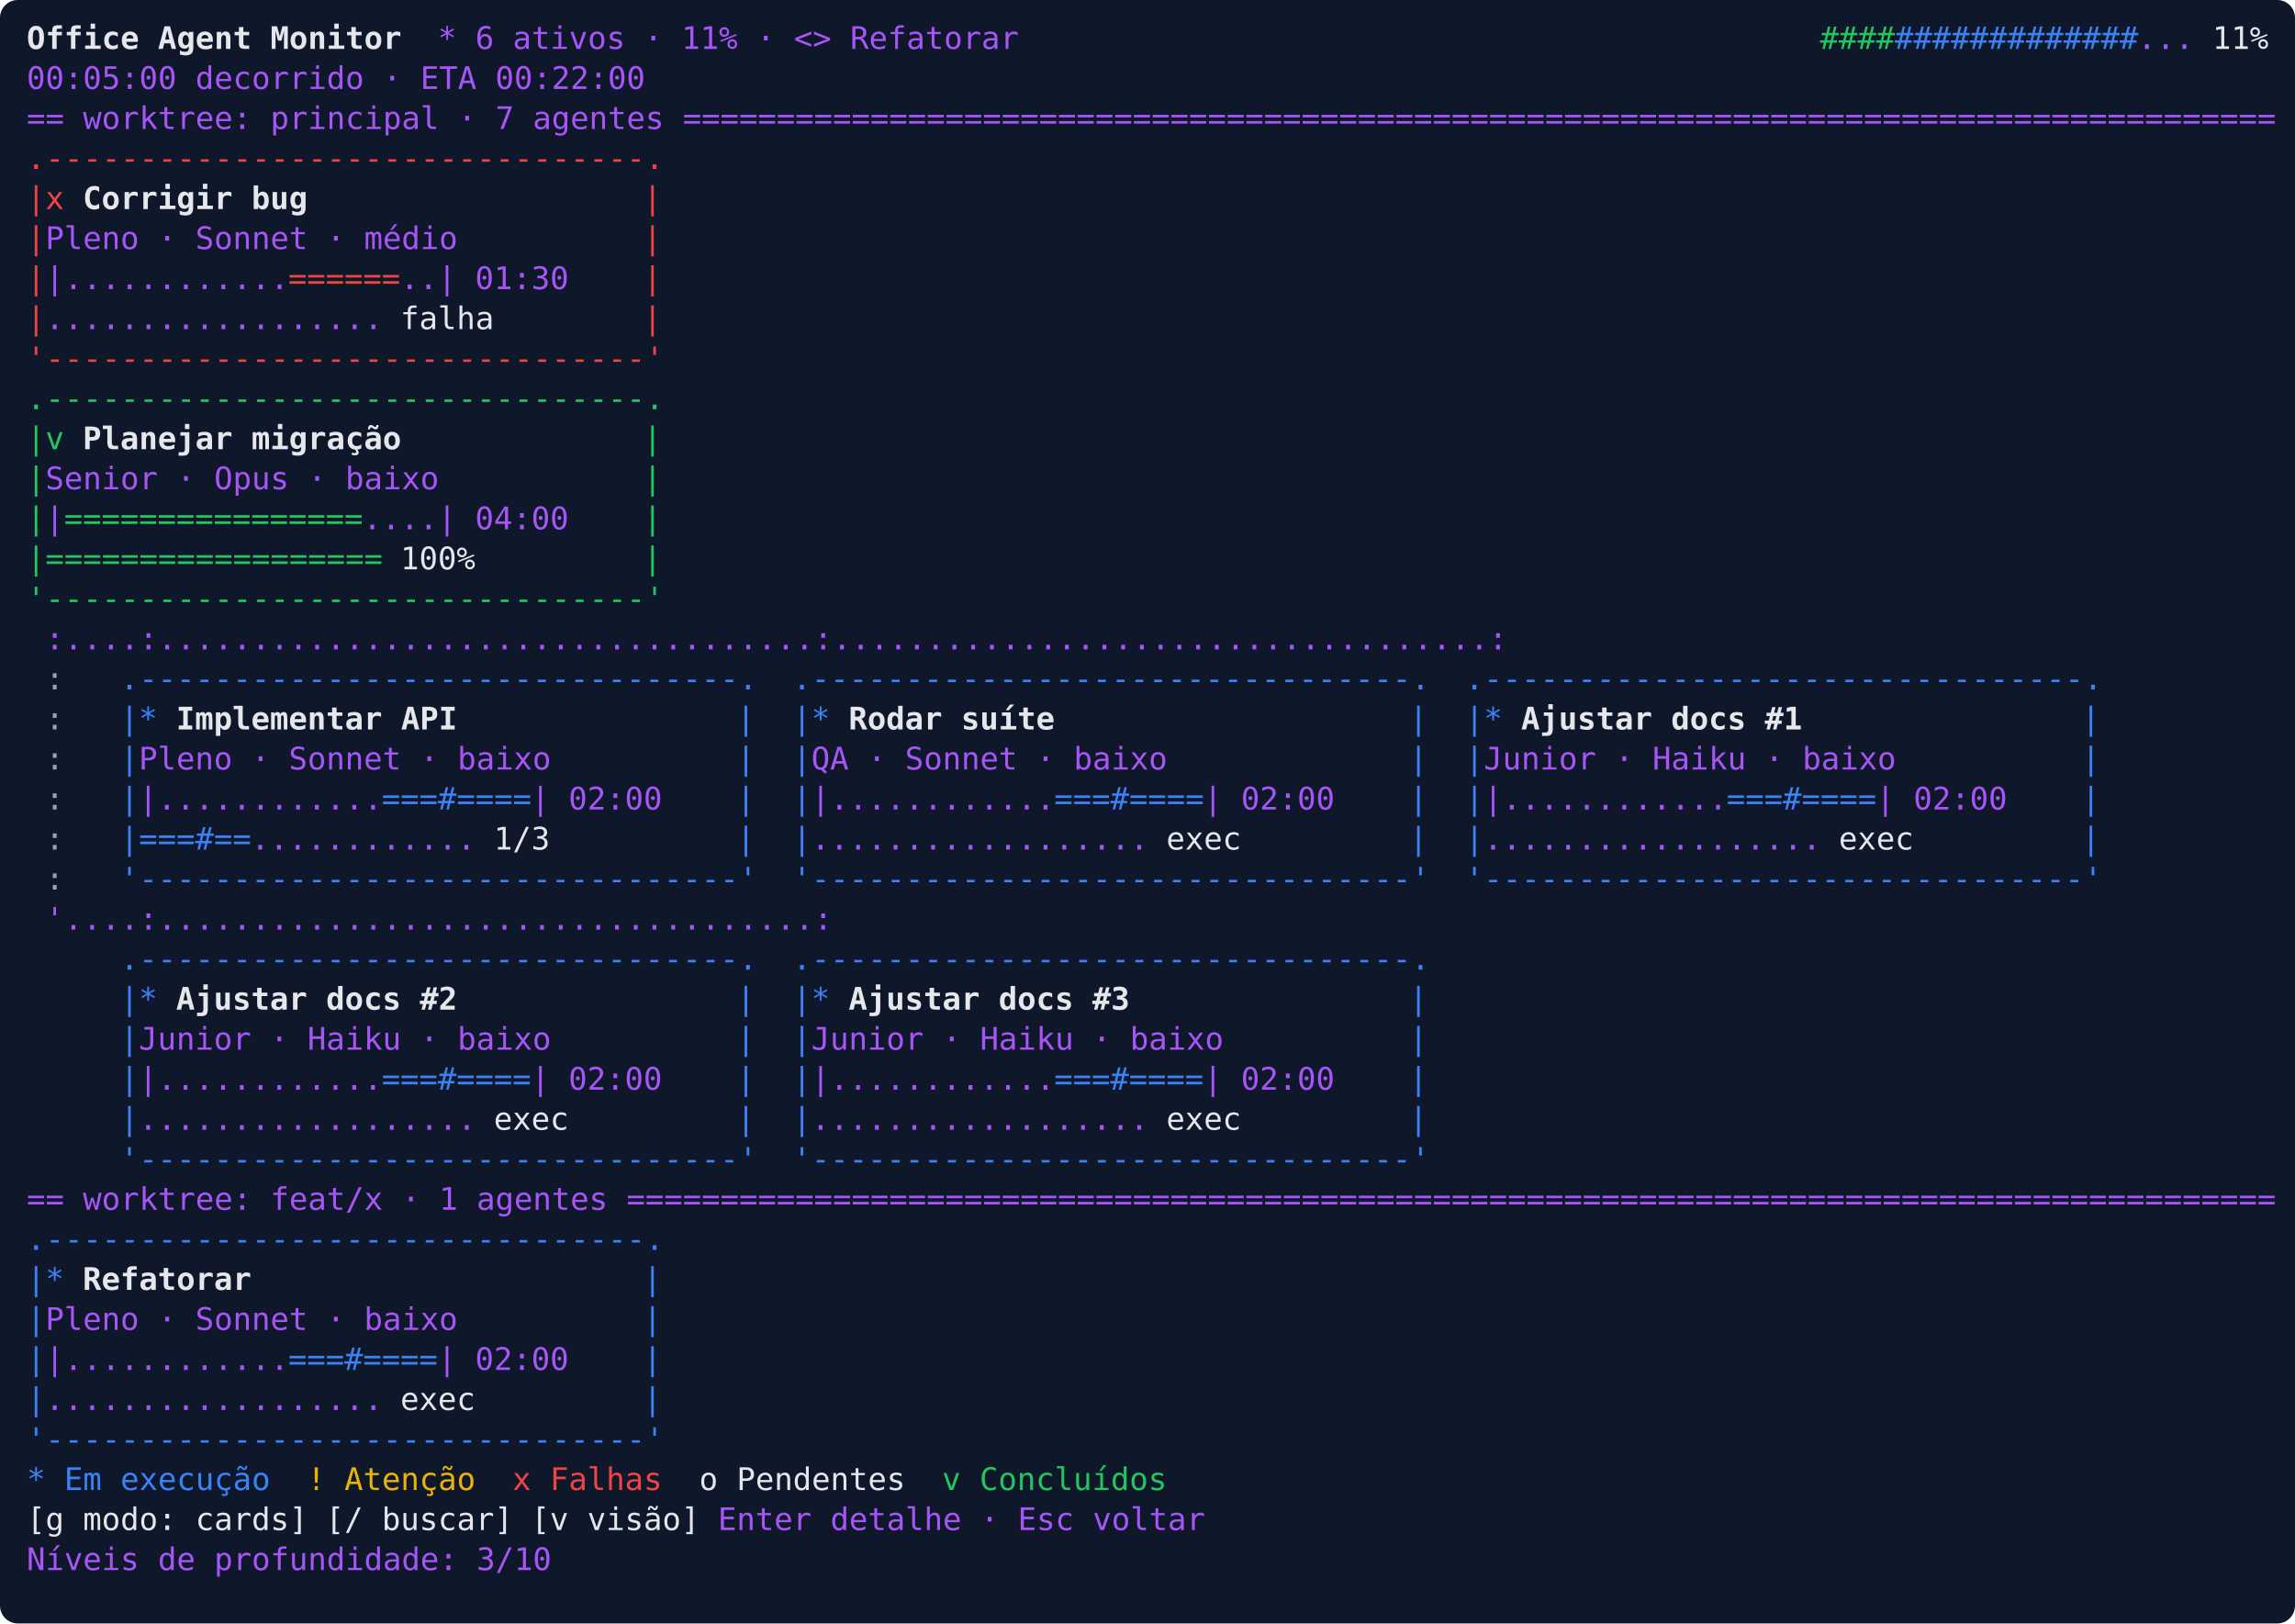
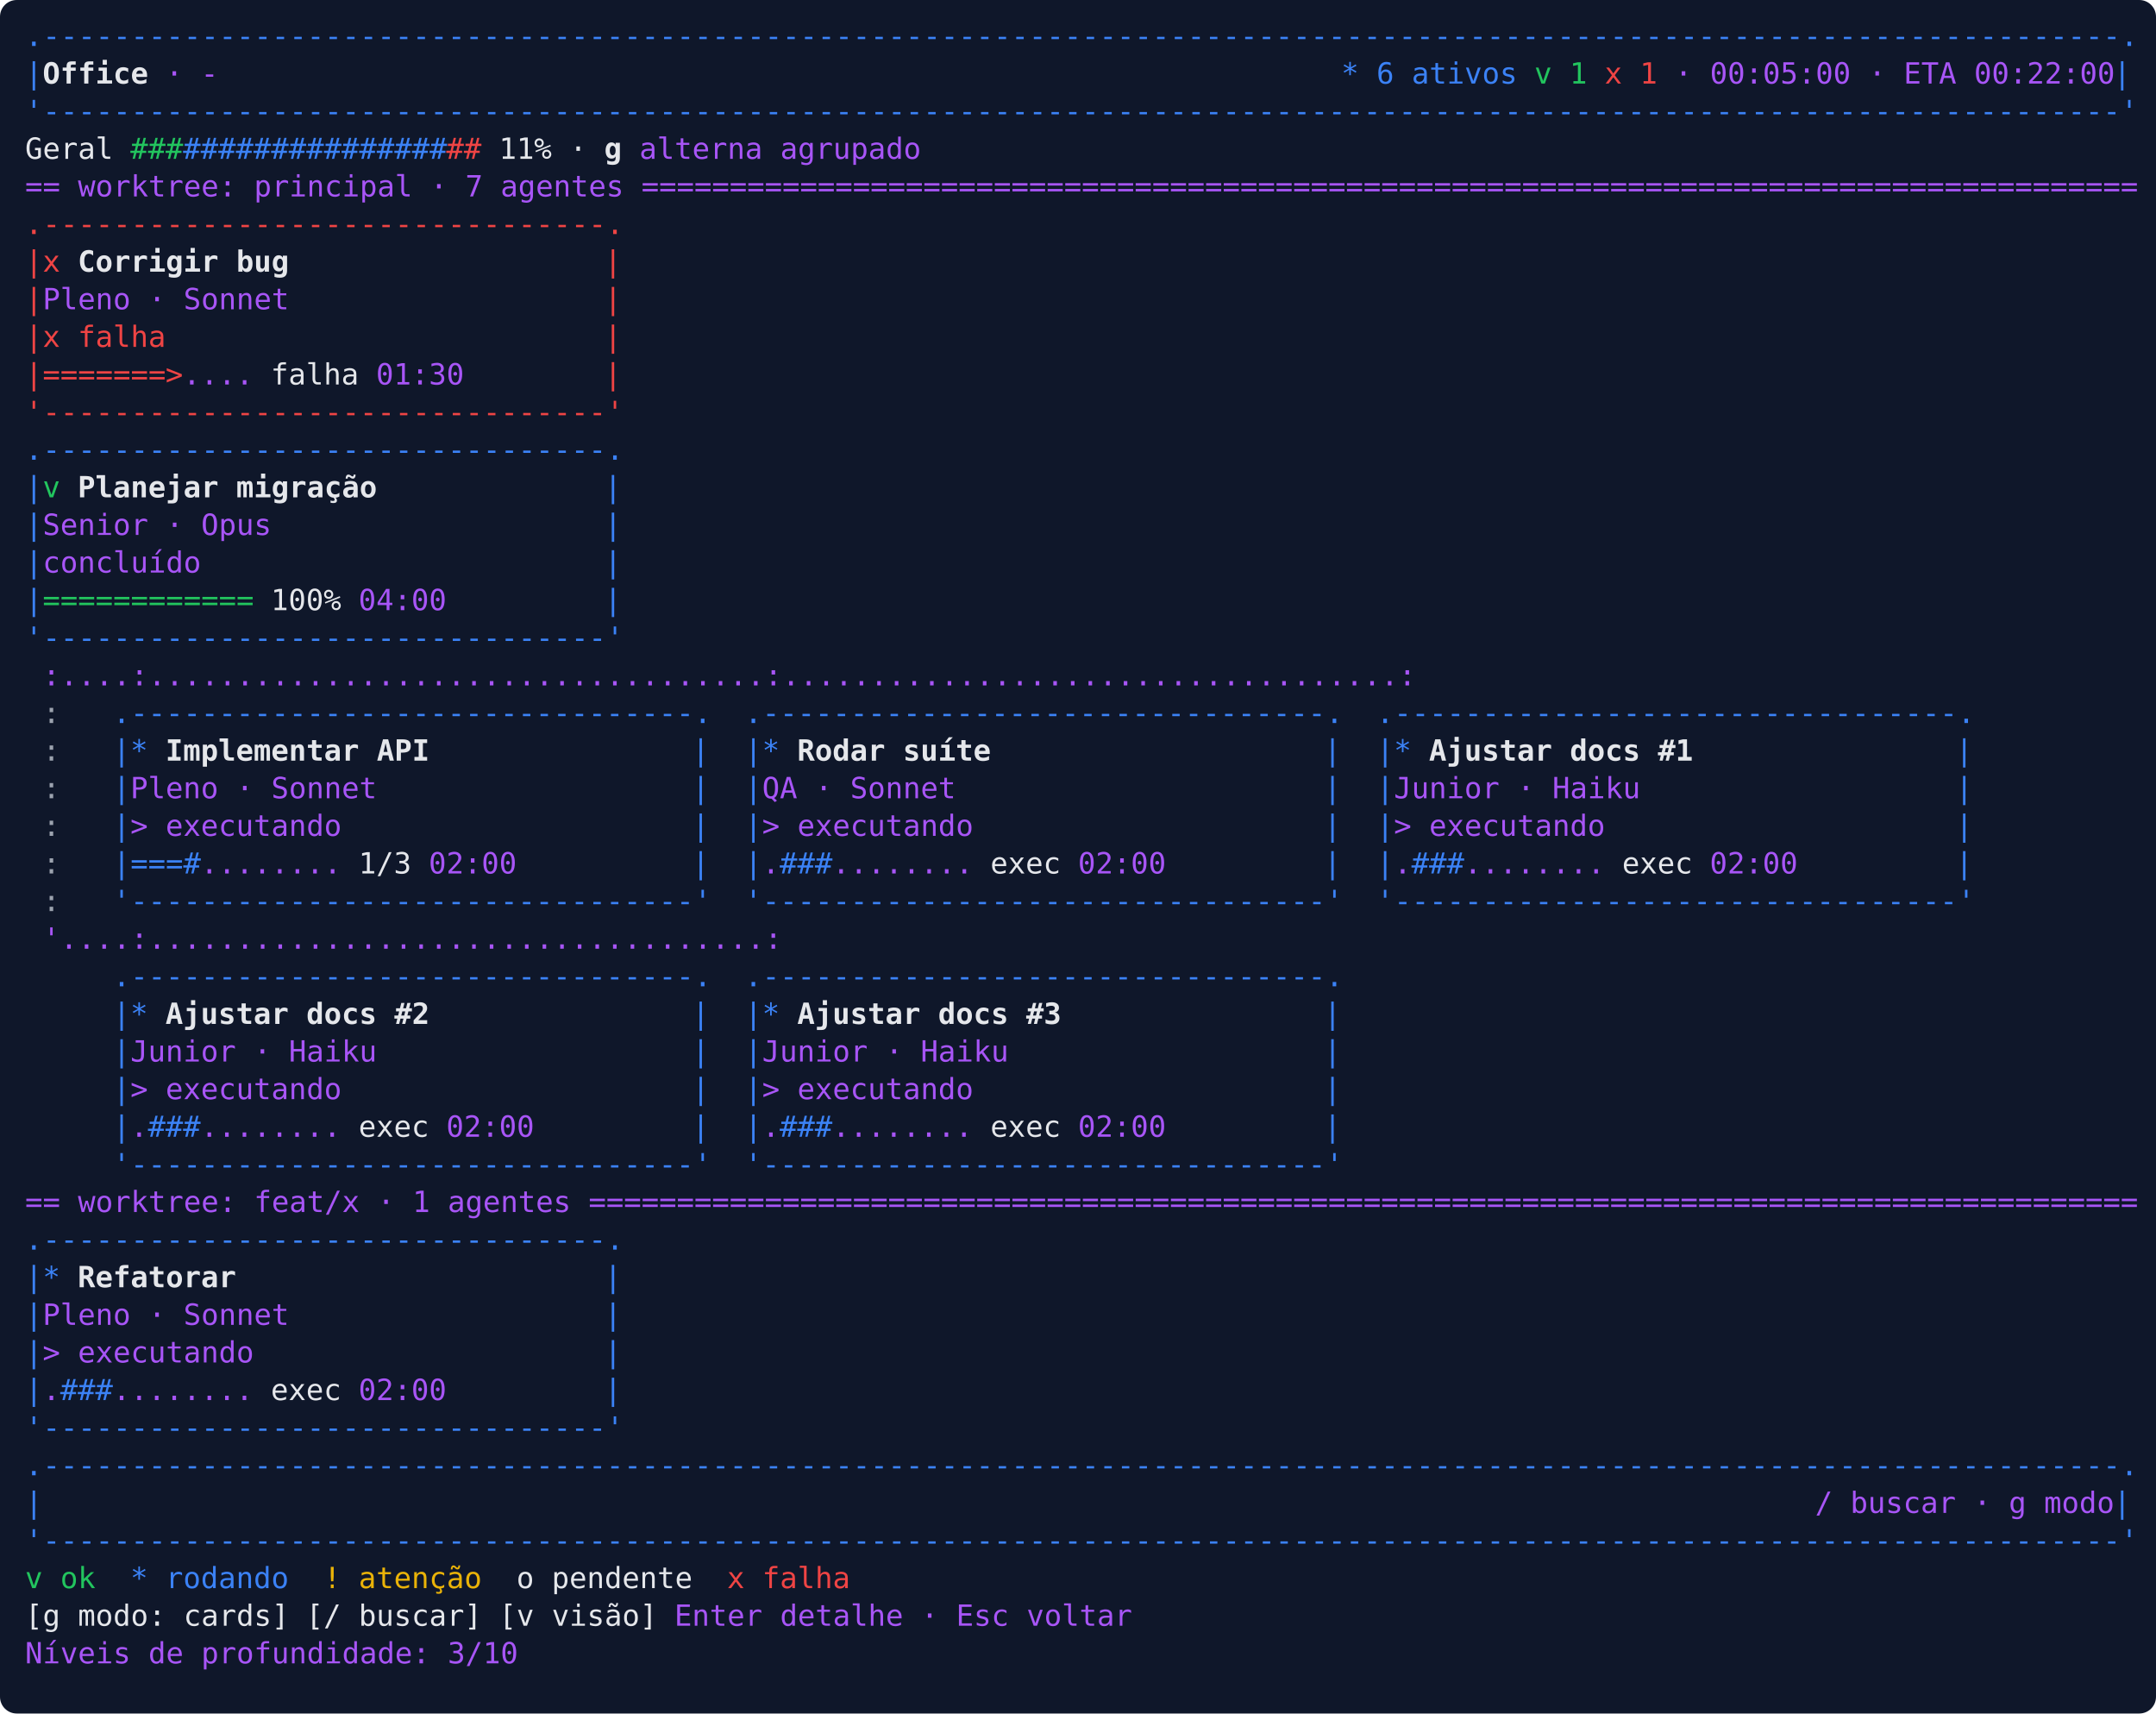
- <svg xmlns="http://www.w3.org/2000/svg" width="1032" height="730" font-family="Menlo,Consolas,monospace" font-size="14">
+ <svg xmlns="http://www.w3.org/2000/svg" width="1032" height="820" font-family="Menlo,Consolas,monospace" font-size="14">
  <rect width="100%" height="100%" rx="8" fill="#0f172a" />
  <text y="22">
-     <tspan x="12.0" fill="#e5e7eb" font-weight="bold" xml:space="preserve">Office Agent Monitor</tspan>
-     <tspan x="180.0" fill="#a855f7" xml:space="preserve">  * 6 ativos · 11% · &lt;&gt; Refatorar</tspan>
-     <tspan x="457.2" fill="#e5e7eb" xml:space="preserve">                                           </tspan>
-     <tspan x="818.4" fill="#22c55e" xml:space="preserve">####</tspan>
-     <tspan x="852.0" fill="#3b82f6" xml:space="preserve">#############</tspan>
-     <tspan x="961.2" fill="#a855f7" xml:space="preserve">...</tspan>
-     <tspan x="986.4" fill="#e5e7eb" xml:space="preserve"> 11%</tspan>
+     <tspan x="12.0" fill="#3b82f6" xml:space="preserve">.----------------------------------------------------------------------------------------------------------------------.</tspan>
  </text>
  <text y="40">
-     <tspan x="12.0" fill="#a855f7" xml:space="preserve">00:05:00 decorrido · ETA 00:22:00</tspan>
+     <tspan x="12.0" fill="#3b82f6" xml:space="preserve">|</tspan>
+     <tspan x="20.4" fill="#e5e7eb" font-weight="bold" xml:space="preserve">Office</tspan>
+     <tspan x="70.8" fill="#a855f7" xml:space="preserve"> · -</tspan>
+     <tspan x="104.4" fill="#e5e7eb" xml:space="preserve">                                                                </tspan>
+     <tspan x="642.0" fill="#3b82f6" xml:space="preserve">* 6 ativos</tspan>
+     <tspan x="726.0" fill="#22c55e" xml:space="preserve"> v 1</tspan>
+     <tspan x="759.6" fill="#ef4444" xml:space="preserve"> x 1</tspan>
+     <tspan x="793.2" fill="#a855f7" xml:space="preserve"> · 00:05:00 · ETA 00:22:00</tspan>
+     <tspan x="1011.6" fill="#3b82f6" xml:space="preserve">|</tspan>
  </text>
  <text y="58">
+     <tspan x="12.0" fill="#3b82f6" xml:space="preserve">'----------------------------------------------------------------------------------------------------------------------'</tspan>
+   </text>
+   <text y="76">
+     <tspan x="12.0" fill="#e5e7eb" xml:space="preserve">Geral </tspan>
+     <tspan x="62.4" fill="#22c55e" xml:space="preserve">###</tspan>
+     <tspan x="87.6" fill="#3b82f6" xml:space="preserve">###############</tspan>
+     <tspan x="213.6" fill="#ef4444" xml:space="preserve">##</tspan>
+     <tspan x="230.4" fill="#a855f7" xml:space="preserve" />
+     <tspan x="230.4" fill="#e5e7eb" xml:space="preserve"> 11% · </tspan>
+     <tspan x="289.2" fill="#e5e7eb" font-weight="bold" xml:space="preserve">g</tspan>
+     <tspan x="297.6" fill="#a855f7" xml:space="preserve"> alterna agrupado</tspan>
+   </text>
+   <text y="94">
    <tspan x="12.0" fill="#a855f7" xml:space="preserve">== worktree: principal · 7 agentes =====================================================================================</tspan>
  </text>
-   <text y="76">
+   <text y="112">
    <tspan x="12.0" fill="#ef4444" xml:space="preserve">.--------------------------------.</tspan>
  </text>
-   <text y="94">
+   <text y="130">
    <tspan x="12.0" fill="#ef4444" xml:space="preserve">|</tspan>
    <tspan x="20.4" fill="#ef4444" xml:space="preserve">x </tspan>
    <tspan x="37.2" fill="#e5e7eb" font-weight="bold" xml:space="preserve">Corrigir bug</tspan>
    <tspan x="138.0" fill="#e5e7eb" xml:space="preserve">                  </tspan>
    <tspan x="289.2" fill="#ef4444" xml:space="preserve">|</tspan>
  </text>
-   <text y="112">
-     <tspan x="12.0" fill="#ef4444" xml:space="preserve">|</tspan>
-     <tspan x="20.4" fill="#a855f7" xml:space="preserve">Pleno · Sonnet · médio</tspan>
-     <tspan x="205.2" fill="#e5e7eb" xml:space="preserve">          </tspan>
-     <tspan x="289.2" fill="#ef4444" xml:space="preserve">|</tspan>
-   </text>
-   <text y="130">
-     <tspan x="12.0" fill="#ef4444" xml:space="preserve">|</tspan>
-     <tspan x="20.4" fill="#a855f7" xml:space="preserve">|</tspan>
-     <tspan x="28.8" fill="#a855f7" xml:space="preserve">............</tspan>
-     <tspan x="129.6" fill="#ef4444" xml:space="preserve">=</tspan>
-     <tspan x="138.0" fill="#ef4444" xml:space="preserve">=</tspan>
-     <tspan x="146.4" fill="#ef4444" xml:space="preserve">=</tspan>
-     <tspan x="154.8" fill="#ef4444" xml:space="preserve">=</tspan>
-     <tspan x="163.2" fill="#ef4444" xml:space="preserve">=</tspan>
-     <tspan x="171.6" fill="#ef4444" xml:space="preserve">=</tspan>
-     <tspan x="180.0" fill="#a855f7" xml:space="preserve">..</tspan>
-     <tspan x="196.8" fill="#a855f7" xml:space="preserve">|</tspan>
-     <tspan x="205.2" fill="#a855f7" xml:space="preserve"> 01:30</tspan>
-     <tspan x="255.6" fill="#e5e7eb" xml:space="preserve">    </tspan>
-     <tspan x="289.2" fill="#ef4444" xml:space="preserve">|</tspan>
-   </text>
  <text y="148">
    <tspan x="12.0" fill="#ef4444" xml:space="preserve">|</tspan>
-     <tspan x="20.4" fill="#ef4444" xml:space="preserve" />
-     <tspan x="20.4" fill="#ef4444" xml:space="preserve" />
-     <tspan x="20.4" fill="#a855f7" xml:space="preserve">..................</tspan>
-     <tspan x="171.6" fill="#e5e7eb" xml:space="preserve"> falha</tspan>
+     <tspan x="20.4" fill="#a855f7" xml:space="preserve">Pleno · Sonnet</tspan>
+     <tspan x="138.0" fill="#e5e7eb" xml:space="preserve">                  </tspan>
+     <tspan x="289.2" fill="#ef4444" xml:space="preserve">|</tspan>
+   </text>
+   <text y="166">
+     <tspan x="12.0" fill="#ef4444" xml:space="preserve">|</tspan>
+     <tspan x="20.4" fill="#ef4444" xml:space="preserve">x falha</tspan>
+     <tspan x="79.2" fill="#e5e7eb" xml:space="preserve">                         </tspan>
+     <tspan x="289.2" fill="#ef4444" xml:space="preserve">|</tspan>
+   </text>
+   <text y="184">
+     <tspan x="12.0" fill="#ef4444" xml:space="preserve">|</tspan>
+     <tspan x="20.4" fill="#ef4444" xml:space="preserve">=======</tspan>
+     <tspan x="79.2" fill="#ef4444" xml:space="preserve">&gt;</tspan>
+     <tspan x="87.6" fill="#a855f7" xml:space="preserve">....</tspan>
+     <tspan x="121.2" fill="#e5e7eb" xml:space="preserve"> falha </tspan>
+     <tspan x="180.0" fill="#a855f7" xml:space="preserve">01:30</tspan>
    <tspan x="222.0" fill="#e5e7eb" xml:space="preserve">        </tspan>
    <tspan x="289.2" fill="#ef4444" xml:space="preserve">|</tspan>
  </text>
-   <text y="166">
+   <text y="202">
    <tspan x="12.0" fill="#ef4444" xml:space="preserve">'--------------------------------'</tspan>
  </text>
-   <text y="184">
-     <tspan x="12.0" fill="#22c55e" xml:space="preserve">.--------------------------------.</tspan>
-   </text>
-   <text y="202">
-     <tspan x="12.0" fill="#22c55e" xml:space="preserve">|</tspan>
+   <text y="220">
+     <tspan x="12.0" fill="#3b82f6" xml:space="preserve">.--------------------------------.</tspan>
+   </text>
+   <text y="238">
+     <tspan x="12.0" fill="#3b82f6" xml:space="preserve">|</tspan>
    <tspan x="20.4" fill="#22c55e" xml:space="preserve">v </tspan>
    <tspan x="37.2" fill="#e5e7eb" font-weight="bold" xml:space="preserve">Planejar migração</tspan>
    <tspan x="180.0" fill="#e5e7eb" xml:space="preserve">             </tspan>
-     <tspan x="289.2" fill="#22c55e" xml:space="preserve">|</tspan>
-   </text>
-   <text y="220">
-     <tspan x="12.0" fill="#22c55e" xml:space="preserve">|</tspan>
-     <tspan x="20.4" fill="#a855f7" xml:space="preserve">Senior · Opus · baixo</tspan>
-     <tspan x="196.8" fill="#e5e7eb" xml:space="preserve">           </tspan>
-     <tspan x="289.2" fill="#22c55e" xml:space="preserve">|</tspan>
-   </text>
-   <text y="238">
-     <tspan x="12.0" fill="#22c55e" xml:space="preserve">|</tspan>
-     <tspan x="20.4" fill="#a855f7" xml:space="preserve">|</tspan>
-     <tspan x="28.8" fill="#a855f7" xml:space="preserve" />
-     <tspan x="28.8" fill="#22c55e" xml:space="preserve">=</tspan>
-     <tspan x="37.2" fill="#22c55e" xml:space="preserve">=</tspan>
-     <tspan x="45.6" fill="#22c55e" xml:space="preserve">=</tspan>
-     <tspan x="54.0" fill="#22c55e" xml:space="preserve">=</tspan>
-     <tspan x="62.4" fill="#22c55e" xml:space="preserve">=</tspan>
-     <tspan x="70.8" fill="#22c55e" xml:space="preserve">=</tspan>
-     <tspan x="79.2" fill="#22c55e" xml:space="preserve">=</tspan>
-     <tspan x="87.6" fill="#22c55e" xml:space="preserve">=</tspan>
-     <tspan x="96.0" fill="#22c55e" xml:space="preserve">=</tspan>
-     <tspan x="104.4" fill="#22c55e" xml:space="preserve">=</tspan>
-     <tspan x="112.8" fill="#22c55e" xml:space="preserve">=</tspan>
-     <tspan x="121.2" fill="#22c55e" xml:space="preserve">=</tspan>
-     <tspan x="129.6" fill="#22c55e" xml:space="preserve">=</tspan>
-     <tspan x="138.0" fill="#22c55e" xml:space="preserve">=</tspan>
-     <tspan x="146.4" fill="#22c55e" xml:space="preserve">=</tspan>
-     <tspan x="154.8" fill="#22c55e" xml:space="preserve">=</tspan>
-     <tspan x="163.2" fill="#a855f7" xml:space="preserve">....</tspan>
-     <tspan x="196.8" fill="#a855f7" xml:space="preserve">|</tspan>
-     <tspan x="205.2" fill="#a855f7" xml:space="preserve"> 04:00</tspan>
-     <tspan x="255.6" fill="#e5e7eb" xml:space="preserve">    </tspan>
-     <tspan x="289.2" fill="#22c55e" xml:space="preserve">|</tspan>
+     <tspan x="289.2" fill="#3b82f6" xml:space="preserve">|</tspan>
  </text>
  <text y="256">
-     <tspan x="12.0" fill="#22c55e" xml:space="preserve">|</tspan>
-     <tspan x="20.4" fill="#22c55e" xml:space="preserve">==================</tspan>
-     <tspan x="171.6" fill="#22c55e" xml:space="preserve" />
-     <tspan x="171.6" fill="#a855f7" xml:space="preserve" />
-     <tspan x="171.6" fill="#e5e7eb" xml:space="preserve"> 100%</tspan>
+     <tspan x="12.0" fill="#3b82f6" xml:space="preserve">|</tspan>
+     <tspan x="20.4" fill="#a855f7" xml:space="preserve">Senior · Opus</tspan>
+     <tspan x="129.6" fill="#e5e7eb" xml:space="preserve">                   </tspan>
+     <tspan x="289.2" fill="#3b82f6" xml:space="preserve">|</tspan>
+   </text>
+   <text y="274">
+     <tspan x="12.0" fill="#3b82f6" xml:space="preserve">|</tspan>
+     <tspan x="20.4" fill="#a855f7" xml:space="preserve">concluído</tspan>
+     <tspan x="96.0" fill="#e5e7eb" xml:space="preserve">                       </tspan>
+     <tspan x="289.2" fill="#3b82f6" xml:space="preserve">|</tspan>
+   </text>
+   <text y="292">
+     <tspan x="12.0" fill="#3b82f6" xml:space="preserve">|</tspan>
+     <tspan x="20.4" fill="#22c55e" xml:space="preserve">============</tspan>
+     <tspan x="121.2" fill="#22c55e" xml:space="preserve" />
+     <tspan x="121.2" fill="#a855f7" xml:space="preserve" />
+     <tspan x="121.2" fill="#e5e7eb" xml:space="preserve"> 100% </tspan>
+     <tspan x="171.6" fill="#a855f7" xml:space="preserve">04:00</tspan>
    <tspan x="213.6" fill="#e5e7eb" xml:space="preserve">         </tspan>
-     <tspan x="289.2" fill="#22c55e" xml:space="preserve">|</tspan>
-   </text>
-   <text y="274">
-     <tspan x="12.0" fill="#22c55e" xml:space="preserve">'--------------------------------'</tspan>
-   </text>
-   <text y="292">
+     <tspan x="289.2" fill="#3b82f6" xml:space="preserve">|</tspan>
+   </text>
+   <text y="310">
+     <tspan x="12.0" fill="#3b82f6" xml:space="preserve">'--------------------------------'</tspan>
+   </text>
+   <text y="328">
    <tspan x="12.0" fill="#e5e7eb" xml:space="preserve"> </tspan>
    <tspan x="20.4" fill="#a855f7" xml:space="preserve">:....:...................................:...................................:</tspan>
  </text>
-   <text y="310">
+   <text y="346">
    <tspan x="12.0" fill="#e5e7eb" xml:space="preserve"> </tspan>
    <tspan x="20.4" fill="#9ca3af" xml:space="preserve">:</tspan>
    <tspan x="28.8" fill="#e5e7eb" xml:space="preserve">   </tspan>
    <tspan x="54.0" fill="#3b82f6" xml:space="preserve">.--------------------------------.</tspan>
    <tspan x="339.6" fill="#e5e7eb" xml:space="preserve">  </tspan>
    <tspan x="356.4" fill="#3b82f6" xml:space="preserve">.--------------------------------.</tspan>
    <tspan x="642.0" fill="#e5e7eb" xml:space="preserve">  </tspan>
    <tspan x="658.8" fill="#3b82f6" xml:space="preserve">.--------------------------------.</tspan>
  </text>
-   <text y="328">
+   <text y="364">
    <tspan x="12.0" fill="#e5e7eb" xml:space="preserve"> </tspan>
    <tspan x="20.4" fill="#9ca3af" xml:space="preserve">:</tspan>
    <tspan x="28.8" fill="#e5e7eb" xml:space="preserve">   </tspan>
    <tspan x="54.0" fill="#3b82f6" xml:space="preserve">|</tspan>
    <tspan x="62.4" fill="#3b82f6" xml:space="preserve">* </tspan>
    <tspan x="79.2" fill="#e5e7eb" font-weight="bold" xml:space="preserve">Implementar API</tspan>
    <tspan x="205.2" fill="#e5e7eb" xml:space="preserve">               </tspan>
    <tspan x="331.2" fill="#3b82f6" xml:space="preserve">|</tspan>
    <tspan x="339.6" fill="#e5e7eb" xml:space="preserve">  </tspan>
    <tspan x="356.4" fill="#3b82f6" xml:space="preserve">|</tspan>
    <tspan x="364.8" fill="#3b82f6" xml:space="preserve">* </tspan>
    <tspan x="381.6" fill="#e5e7eb" font-weight="bold" xml:space="preserve">Rodar suíte</tspan>
    <tspan x="474.0" fill="#e5e7eb" xml:space="preserve">                   </tspan>
    <tspan x="633.6" fill="#3b82f6" xml:space="preserve">|</tspan>
    <tspan x="642.0" fill="#e5e7eb" xml:space="preserve">  </tspan>
    <tspan x="658.8" fill="#3b82f6" xml:space="preserve">|</tspan>
    <tspan x="667.2" fill="#3b82f6" xml:space="preserve">* </tspan>
    <tspan x="684.0" fill="#e5e7eb" font-weight="bold" xml:space="preserve">Ajustar docs #1</tspan>
    <tspan x="810.0" fill="#e5e7eb" xml:space="preserve">               </tspan>
    <tspan x="936.0" fill="#3b82f6" xml:space="preserve">|</tspan>
  </text>
-   <text y="346">
-     <tspan x="12.0" fill="#e5e7eb" xml:space="preserve"> </tspan>
-     <tspan x="20.4" fill="#9ca3af" xml:space="preserve">:</tspan>
-     <tspan x="28.8" fill="#e5e7eb" xml:space="preserve">   </tspan>
-     <tspan x="54.0" fill="#3b82f6" xml:space="preserve">|</tspan>
-     <tspan x="62.4" fill="#a855f7" xml:space="preserve">Pleno · Sonnet · baixo</tspan>
+   <text y="382">
+     <tspan x="12.0" fill="#e5e7eb" xml:space="preserve"> </tspan>
+     <tspan x="20.4" fill="#9ca3af" xml:space="preserve">:</tspan>
+     <tspan x="28.8" fill="#e5e7eb" xml:space="preserve">   </tspan>
+     <tspan x="54.0" fill="#3b82f6" xml:space="preserve">|</tspan>
+     <tspan x="62.4" fill="#a855f7" xml:space="preserve">Pleno · Sonnet</tspan>
+     <tspan x="180.0" fill="#e5e7eb" xml:space="preserve">                  </tspan>
+     <tspan x="331.2" fill="#3b82f6" xml:space="preserve">|</tspan>
+     <tspan x="339.6" fill="#e5e7eb" xml:space="preserve">  </tspan>
+     <tspan x="356.4" fill="#3b82f6" xml:space="preserve">|</tspan>
+     <tspan x="364.8" fill="#a855f7" xml:space="preserve">QA · Sonnet</tspan>
+     <tspan x="457.2" fill="#e5e7eb" xml:space="preserve">                     </tspan>
+     <tspan x="633.6" fill="#3b82f6" xml:space="preserve">|</tspan>
+     <tspan x="642.0" fill="#e5e7eb" xml:space="preserve">  </tspan>
+     <tspan x="658.8" fill="#3b82f6" xml:space="preserve">|</tspan>
+     <tspan x="667.2" fill="#a855f7" xml:space="preserve">Junior · Haiku</tspan>
+     <tspan x="784.8" fill="#e5e7eb" xml:space="preserve">                  </tspan>
+     <tspan x="936.0" fill="#3b82f6" xml:space="preserve">|</tspan>
+   </text>
+   <text y="400">
+     <tspan x="12.0" fill="#e5e7eb" xml:space="preserve"> </tspan>
+     <tspan x="20.4" fill="#9ca3af" xml:space="preserve">:</tspan>
+     <tspan x="28.8" fill="#e5e7eb" xml:space="preserve">   </tspan>
+     <tspan x="54.0" fill="#3b82f6" xml:space="preserve">|</tspan>
+     <tspan x="62.4" fill="#a855f7" xml:space="preserve">&gt; executando</tspan>
+     <tspan x="163.2" fill="#e5e7eb" xml:space="preserve">                    </tspan>
+     <tspan x="331.2" fill="#3b82f6" xml:space="preserve">|</tspan>
+     <tspan x="339.6" fill="#e5e7eb" xml:space="preserve">  </tspan>
+     <tspan x="356.4" fill="#3b82f6" xml:space="preserve">|</tspan>
+     <tspan x="364.8" fill="#a855f7" xml:space="preserve">&gt; executando</tspan>
+     <tspan x="465.6" fill="#e5e7eb" xml:space="preserve">                    </tspan>
+     <tspan x="633.6" fill="#3b82f6" xml:space="preserve">|</tspan>
+     <tspan x="642.0" fill="#e5e7eb" xml:space="preserve">  </tspan>
+     <tspan x="658.8" fill="#3b82f6" xml:space="preserve">|</tspan>
+     <tspan x="667.2" fill="#a855f7" xml:space="preserve">&gt; executando</tspan>
+     <tspan x="768.0" fill="#e5e7eb" xml:space="preserve">                    </tspan>
+     <tspan x="936.0" fill="#3b82f6" xml:space="preserve">|</tspan>
+   </text>
+   <text y="418">
+     <tspan x="12.0" fill="#e5e7eb" xml:space="preserve"> </tspan>
+     <tspan x="20.4" fill="#9ca3af" xml:space="preserve">:</tspan>
+     <tspan x="28.8" fill="#e5e7eb" xml:space="preserve">   </tspan>
+     <tspan x="54.0" fill="#3b82f6" xml:space="preserve">|===#</tspan>
+     <tspan x="96.0" fill="#a855f7" xml:space="preserve">........</tspan>
+     <tspan x="163.2" fill="#e5e7eb" xml:space="preserve"> 1/3 </tspan>
+     <tspan x="205.2" fill="#a855f7" xml:space="preserve">02:00</tspan>
    <tspan x="247.2" fill="#e5e7eb" xml:space="preserve">          </tspan>
    <tspan x="331.2" fill="#3b82f6" xml:space="preserve">|</tspan>
    <tspan x="339.6" fill="#e5e7eb" xml:space="preserve">  </tspan>
    <tspan x="356.4" fill="#3b82f6" xml:space="preserve">|</tspan>
-     <tspan x="364.8" fill="#a855f7" xml:space="preserve">QA · Sonnet · baixo</tspan>
-     <tspan x="524.4" fill="#e5e7eb" xml:space="preserve">             </tspan>
+     <tspan x="364.8" fill="#a855f7" xml:space="preserve">.</tspan>
+     <tspan x="373.2" fill="#3b82f6" xml:space="preserve">###</tspan>
+     <tspan x="398.4" fill="#a855f7" xml:space="preserve">........</tspan>
+     <tspan x="465.6" fill="#e5e7eb" xml:space="preserve"> exec </tspan>
+     <tspan x="516.0" fill="#a855f7" xml:space="preserve">02:00</tspan>
+     <tspan x="558.0" fill="#e5e7eb" xml:space="preserve">         </tspan>
    <tspan x="633.6" fill="#3b82f6" xml:space="preserve">|</tspan>
    <tspan x="642.0" fill="#e5e7eb" xml:space="preserve">  </tspan>
    <tspan x="658.8" fill="#3b82f6" xml:space="preserve">|</tspan>
-     <tspan x="667.2" fill="#a855f7" xml:space="preserve">Junior · Haiku · baixo</tspan>
-     <tspan x="852.0" fill="#e5e7eb" xml:space="preserve">          </tspan>
+     <tspan x="667.2" fill="#a855f7" xml:space="preserve">.</tspan>
+     <tspan x="675.6" fill="#3b82f6" xml:space="preserve">###</tspan>
+     <tspan x="700.8" fill="#a855f7" xml:space="preserve">........</tspan>
+     <tspan x="768.0" fill="#e5e7eb" xml:space="preserve"> exec </tspan>
+     <tspan x="818.4" fill="#a855f7" xml:space="preserve">02:00</tspan>
+     <tspan x="860.4" fill="#e5e7eb" xml:space="preserve">         </tspan>
    <tspan x="936.0" fill="#3b82f6" xml:space="preserve">|</tspan>
  </text>
-   <text y="364">
-     <tspan x="12.0" fill="#e5e7eb" xml:space="preserve"> </tspan>
-     <tspan x="20.4" fill="#9ca3af" xml:space="preserve">:</tspan>
-     <tspan x="28.8" fill="#e5e7eb" xml:space="preserve">   </tspan>
-     <tspan x="54.0" fill="#3b82f6" xml:space="preserve">|</tspan>
-     <tspan x="62.4" fill="#a855f7" xml:space="preserve">|............</tspan>
-     <tspan x="171.6" fill="#3b82f6" xml:space="preserve">===#====</tspan>
-     <tspan x="238.8" fill="#a855f7" xml:space="preserve">| 02:00</tspan>
-     <tspan x="297.6" fill="#e5e7eb" xml:space="preserve">    </tspan>
-     <tspan x="331.2" fill="#3b82f6" xml:space="preserve">|</tspan>
-     <tspan x="339.6" fill="#e5e7eb" xml:space="preserve">  </tspan>
-     <tspan x="356.4" fill="#3b82f6" xml:space="preserve">|</tspan>
-     <tspan x="364.8" fill="#a855f7" xml:space="preserve">|............</tspan>
-     <tspan x="474.0" fill="#3b82f6" xml:space="preserve">===#====</tspan>
-     <tspan x="541.2" fill="#a855f7" xml:space="preserve">| 02:00</tspan>
-     <tspan x="600.0" fill="#e5e7eb" xml:space="preserve">    </tspan>
-     <tspan x="633.6" fill="#3b82f6" xml:space="preserve">|</tspan>
-     <tspan x="642.0" fill="#e5e7eb" xml:space="preserve">  </tspan>
-     <tspan x="658.8" fill="#3b82f6" xml:space="preserve">|</tspan>
-     <tspan x="667.2" fill="#a855f7" xml:space="preserve">|............</tspan>
-     <tspan x="776.4" fill="#3b82f6" xml:space="preserve">===#====</tspan>
-     <tspan x="843.6" fill="#a855f7" xml:space="preserve">| 02:00</tspan>
-     <tspan x="902.4" fill="#e5e7eb" xml:space="preserve">    </tspan>
-     <tspan x="936.0" fill="#3b82f6" xml:space="preserve">|</tspan>
-   </text>
-   <text y="382">
-     <tspan x="12.0" fill="#e5e7eb" xml:space="preserve"> </tspan>
-     <tspan x="20.4" fill="#9ca3af" xml:space="preserve">:</tspan>
-     <tspan x="28.8" fill="#e5e7eb" xml:space="preserve">   </tspan>
-     <tspan x="54.0" fill="#3b82f6" xml:space="preserve">|===#==</tspan>
-     <tspan x="112.8" fill="#a855f7" xml:space="preserve">............</tspan>
-     <tspan x="213.6" fill="#e5e7eb" xml:space="preserve"> 1/3          </tspan>
-     <tspan x="331.2" fill="#3b82f6" xml:space="preserve">|</tspan>
-     <tspan x="339.6" fill="#e5e7eb" xml:space="preserve">  </tspan>
-     <tspan x="356.4" fill="#3b82f6" xml:space="preserve">|</tspan>
-     <tspan x="364.8" fill="#a855f7" xml:space="preserve">..................</tspan>
-     <tspan x="516.0" fill="#e5e7eb" xml:space="preserve"> exec         </tspan>
-     <tspan x="633.6" fill="#3b82f6" xml:space="preserve">|</tspan>
-     <tspan x="642.0" fill="#e5e7eb" xml:space="preserve">  </tspan>
-     <tspan x="658.8" fill="#3b82f6" xml:space="preserve">|</tspan>
-     <tspan x="667.2" fill="#a855f7" xml:space="preserve">..................</tspan>
-     <tspan x="818.4" fill="#e5e7eb" xml:space="preserve"> exec         </tspan>
-     <tspan x="936.0" fill="#3b82f6" xml:space="preserve">|</tspan>
-   </text>
-   <text y="400">
+   <text y="436">
    <tspan x="12.0" fill="#e5e7eb" xml:space="preserve"> </tspan>
    <tspan x="20.4" fill="#9ca3af" xml:space="preserve">:</tspan>
    <tspan x="28.8" fill="#e5e7eb" xml:space="preserve">   </tspan>
    <tspan x="54.0" fill="#3b82f6" xml:space="preserve">'--------------------------------'</tspan>
    <tspan x="339.6" fill="#e5e7eb" xml:space="preserve">  </tspan>
    <tspan x="356.4" fill="#3b82f6" xml:space="preserve">'--------------------------------'</tspan>
    <tspan x="642.0" fill="#e5e7eb" xml:space="preserve">  </tspan>
    <tspan x="658.8" fill="#3b82f6" xml:space="preserve">'--------------------------------'</tspan>
  </text>
-   <text y="418">
+   <text y="454">
    <tspan x="12.0" fill="#e5e7eb" xml:space="preserve"> </tspan>
    <tspan x="20.4" fill="#a855f7" xml:space="preserve">'</tspan>
    <tspan x="28.8" fill="#a855f7" xml:space="preserve">....:...................................:</tspan>
  </text>
-   <text y="436">
+   <text y="472">
    <tspan x="12.0" fill="#e5e7eb" xml:space="preserve">     </tspan>
    <tspan x="54.0" fill="#3b82f6" xml:space="preserve">.--------------------------------.</tspan>
    <tspan x="339.6" fill="#e5e7eb" xml:space="preserve">  </tspan>
    <tspan x="356.4" fill="#3b82f6" xml:space="preserve">.--------------------------------.</tspan>
  </text>
-   <text y="454">
+   <text y="490">
    <tspan x="12.0" fill="#e5e7eb" xml:space="preserve">     </tspan>
    <tspan x="54.0" fill="#3b82f6" xml:space="preserve">|</tspan>
    <tspan x="62.4" fill="#3b82f6" xml:space="preserve">* </tspan>
    <tspan x="79.2" fill="#e5e7eb" font-weight="bold" xml:space="preserve">Ajustar docs #2</tspan>
    <tspan x="205.2" fill="#e5e7eb" xml:space="preserve">               </tspan>
    <tspan x="331.2" fill="#3b82f6" xml:space="preserve">|</tspan>
    <tspan x="339.6" fill="#e5e7eb" xml:space="preserve">  </tspan>
    <tspan x="356.4" fill="#3b82f6" xml:space="preserve">|</tspan>
    <tspan x="364.8" fill="#3b82f6" xml:space="preserve">* </tspan>
    <tspan x="381.6" fill="#e5e7eb" font-weight="bold" xml:space="preserve">Ajustar docs #3</tspan>
    <tspan x="507.6" fill="#e5e7eb" xml:space="preserve">               </tspan>
    <tspan x="633.6" fill="#3b82f6" xml:space="preserve">|</tspan>
  </text>
-   <text y="472">
-     <tspan x="12.0" fill="#e5e7eb" xml:space="preserve">     </tspan>
-     <tspan x="54.0" fill="#3b82f6" xml:space="preserve">|</tspan>
-     <tspan x="62.4" fill="#a855f7" xml:space="preserve">Junior · Haiku · baixo</tspan>
-     <tspan x="247.2" fill="#e5e7eb" xml:space="preserve">          </tspan>
-     <tspan x="331.2" fill="#3b82f6" xml:space="preserve">|</tspan>
-     <tspan x="339.6" fill="#e5e7eb" xml:space="preserve">  </tspan>
-     <tspan x="356.4" fill="#3b82f6" xml:space="preserve">|</tspan>
-     <tspan x="364.8" fill="#a855f7" xml:space="preserve">Junior · Haiku · baixo</tspan>
-     <tspan x="549.6" fill="#e5e7eb" xml:space="preserve">          </tspan>
-     <tspan x="633.6" fill="#3b82f6" xml:space="preserve">|</tspan>
-   </text>
-   <text y="490">
-     <tspan x="12.0" fill="#e5e7eb" xml:space="preserve">     </tspan>
-     <tspan x="54.0" fill="#3b82f6" xml:space="preserve">|</tspan>
-     <tspan x="62.4" fill="#a855f7" xml:space="preserve">|</tspan>
-     <tspan x="70.8" fill="#a855f7" xml:space="preserve">............</tspan>
-     <tspan x="171.6" fill="#3b82f6" xml:space="preserve">=</tspan>
-     <tspan x="180.0" fill="#3b82f6" xml:space="preserve">=</tspan>
-     <tspan x="188.4" fill="#3b82f6" xml:space="preserve">=</tspan>
-     <tspan x="196.8" fill="#3b82f6" xml:space="preserve">#</tspan>
-     <tspan x="205.2" fill="#3b82f6" xml:space="preserve">=</tspan>
-     <tspan x="213.6" fill="#3b82f6" xml:space="preserve">=</tspan>
-     <tspan x="222.0" fill="#3b82f6" xml:space="preserve">=</tspan>
-     <tspan x="230.4" fill="#3b82f6" xml:space="preserve">=</tspan>
-     <tspan x="238.8" fill="#a855f7" xml:space="preserve" />
-     <tspan x="238.8" fill="#a855f7" xml:space="preserve">|</tspan>
-     <tspan x="247.2" fill="#a855f7" xml:space="preserve"> 02:00</tspan>
-     <tspan x="297.6" fill="#e5e7eb" xml:space="preserve">    </tspan>
-     <tspan x="331.2" fill="#3b82f6" xml:space="preserve">|</tspan>
-     <tspan x="339.6" fill="#e5e7eb" xml:space="preserve">  </tspan>
-     <tspan x="356.4" fill="#3b82f6" xml:space="preserve">|</tspan>
-     <tspan x="364.8" fill="#a855f7" xml:space="preserve">|</tspan>
-     <tspan x="373.2" fill="#a855f7" xml:space="preserve">............</tspan>
-     <tspan x="474.0" fill="#3b82f6" xml:space="preserve">=</tspan>
-     <tspan x="482.4" fill="#3b82f6" xml:space="preserve">=</tspan>
-     <tspan x="490.8" fill="#3b82f6" xml:space="preserve">=</tspan>
-     <tspan x="499.2" fill="#3b82f6" xml:space="preserve">#</tspan>
-     <tspan x="507.6" fill="#3b82f6" xml:space="preserve">=</tspan>
-     <tspan x="516.0" fill="#3b82f6" xml:space="preserve">=</tspan>
-     <tspan x="524.4" fill="#3b82f6" xml:space="preserve">=</tspan>
-     <tspan x="532.8" fill="#3b82f6" xml:space="preserve">=</tspan>
-     <tspan x="541.2" fill="#a855f7" xml:space="preserve" />
-     <tspan x="541.2" fill="#a855f7" xml:space="preserve">|</tspan>
-     <tspan x="549.6" fill="#a855f7" xml:space="preserve"> 02:00</tspan>
-     <tspan x="600.0" fill="#e5e7eb" xml:space="preserve">    </tspan>
-     <tspan x="633.6" fill="#3b82f6" xml:space="preserve">|</tspan>
-   </text>
  <text y="508">
    <tspan x="12.0" fill="#e5e7eb" xml:space="preserve">     </tspan>
    <tspan x="54.0" fill="#3b82f6" xml:space="preserve">|</tspan>
-     <tspan x="62.4" fill="#3b82f6" xml:space="preserve" />
-     <tspan x="62.4" fill="#3b82f6" xml:space="preserve" />
-     <tspan x="62.4" fill="#a855f7" xml:space="preserve">..................</tspan>
-     <tspan x="213.6" fill="#e5e7eb" xml:space="preserve"> exec</tspan>
+     <tspan x="62.4" fill="#a855f7" xml:space="preserve">Junior · Haiku</tspan>
+     <tspan x="180.0" fill="#e5e7eb" xml:space="preserve">                  </tspan>
+     <tspan x="331.2" fill="#3b82f6" xml:space="preserve">|</tspan>
+     <tspan x="339.6" fill="#e5e7eb" xml:space="preserve">  </tspan>
+     <tspan x="356.4" fill="#3b82f6" xml:space="preserve">|</tspan>
+     <tspan x="364.8" fill="#a855f7" xml:space="preserve">Junior · Haiku</tspan>
+     <tspan x="482.4" fill="#e5e7eb" xml:space="preserve">                  </tspan>
+     <tspan x="633.6" fill="#3b82f6" xml:space="preserve">|</tspan>
+   </text>
+   <text y="526">
+     <tspan x="12.0" fill="#e5e7eb" xml:space="preserve">     </tspan>
+     <tspan x="54.0" fill="#3b82f6" xml:space="preserve">|</tspan>
+     <tspan x="62.4" fill="#a855f7" xml:space="preserve">&gt; executando</tspan>
+     <tspan x="163.2" fill="#e5e7eb" xml:space="preserve">                    </tspan>
+     <tspan x="331.2" fill="#3b82f6" xml:space="preserve">|</tspan>
+     <tspan x="339.6" fill="#e5e7eb" xml:space="preserve">  </tspan>
+     <tspan x="356.4" fill="#3b82f6" xml:space="preserve">|</tspan>
+     <tspan x="364.8" fill="#a855f7" xml:space="preserve">&gt; executando</tspan>
+     <tspan x="465.6" fill="#e5e7eb" xml:space="preserve">                    </tspan>
+     <tspan x="633.6" fill="#3b82f6" xml:space="preserve">|</tspan>
+   </text>
+   <text y="544">
+     <tspan x="12.0" fill="#e5e7eb" xml:space="preserve">     </tspan>
+     <tspan x="54.0" fill="#3b82f6" xml:space="preserve">|</tspan>
+     <tspan x="62.4" fill="#a855f7" xml:space="preserve">.</tspan>
+     <tspan x="70.8" fill="#3b82f6" xml:space="preserve">#</tspan>
+     <tspan x="79.2" fill="#3b82f6" xml:space="preserve">#</tspan>
+     <tspan x="87.6" fill="#3b82f6" xml:space="preserve">#</tspan>
+     <tspan x="96.0" fill="#a855f7" xml:space="preserve">.</tspan>
+     <tspan x="104.4" fill="#a855f7" xml:space="preserve">.</tspan>
+     <tspan x="112.8" fill="#a855f7" xml:space="preserve">.</tspan>
+     <tspan x="121.2" fill="#a855f7" xml:space="preserve">.</tspan>
+     <tspan x="129.6" fill="#a855f7" xml:space="preserve">.</tspan>
+     <tspan x="138.0" fill="#a855f7" xml:space="preserve">.</tspan>
+     <tspan x="146.4" fill="#a855f7" xml:space="preserve">.</tspan>
+     <tspan x="154.8" fill="#a855f7" xml:space="preserve">.</tspan>
+     <tspan x="163.2" fill="#e5e7eb" xml:space="preserve"> exec </tspan>
+     <tspan x="213.6" fill="#a855f7" xml:space="preserve">02:00</tspan>
    <tspan x="255.6" fill="#e5e7eb" xml:space="preserve">         </tspan>
    <tspan x="331.2" fill="#3b82f6" xml:space="preserve">|</tspan>
    <tspan x="339.6" fill="#e5e7eb" xml:space="preserve">  </tspan>
    <tspan x="356.4" fill="#3b82f6" xml:space="preserve">|</tspan>
-     <tspan x="364.8" fill="#3b82f6" xml:space="preserve" />
-     <tspan x="364.8" fill="#3b82f6" xml:space="preserve" />
-     <tspan x="364.8" fill="#a855f7" xml:space="preserve">..................</tspan>
-     <tspan x="516.0" fill="#e5e7eb" xml:space="preserve"> exec</tspan>
+     <tspan x="364.8" fill="#a855f7" xml:space="preserve">.</tspan>
+     <tspan x="373.2" fill="#3b82f6" xml:space="preserve">#</tspan>
+     <tspan x="381.6" fill="#3b82f6" xml:space="preserve">#</tspan>
+     <tspan x="390.0" fill="#3b82f6" xml:space="preserve">#</tspan>
+     <tspan x="398.4" fill="#a855f7" xml:space="preserve">.</tspan>
+     <tspan x="406.8" fill="#a855f7" xml:space="preserve">.</tspan>
+     <tspan x="415.2" fill="#a855f7" xml:space="preserve">.</tspan>
+     <tspan x="423.6" fill="#a855f7" xml:space="preserve">.</tspan>
+     <tspan x="432.0" fill="#a855f7" xml:space="preserve">.</tspan>
+     <tspan x="440.4" fill="#a855f7" xml:space="preserve">.</tspan>
+     <tspan x="448.8" fill="#a855f7" xml:space="preserve">.</tspan>
+     <tspan x="457.2" fill="#a855f7" xml:space="preserve">.</tspan>
+     <tspan x="465.6" fill="#e5e7eb" xml:space="preserve"> exec </tspan>
+     <tspan x="516.0" fill="#a855f7" xml:space="preserve">02:00</tspan>
    <tspan x="558.0" fill="#e5e7eb" xml:space="preserve">         </tspan>
    <tspan x="633.6" fill="#3b82f6" xml:space="preserve">|</tspan>
  </text>
-   <text y="526">
+   <text y="562">
    <tspan x="12.0" fill="#e5e7eb" xml:space="preserve">     </tspan>
    <tspan x="54.0" fill="#3b82f6" xml:space="preserve">'--------------------------------'</tspan>
    <tspan x="339.6" fill="#e5e7eb" xml:space="preserve">  </tspan>
    <tspan x="356.4" fill="#3b82f6" xml:space="preserve">'--------------------------------'</tspan>
  </text>
-   <text y="544">
+   <text y="580">
    <tspan x="12.0" fill="#a855f7" xml:space="preserve">== worktree: feat/x · 1 agentes ========================================================================================</tspan>
  </text>
-   <text y="562">
+   <text y="598">
    <tspan x="12.0" fill="#3b82f6" xml:space="preserve">.--------------------------------.</tspan>
  </text>
-   <text y="580">
+   <text y="616">
    <tspan x="12.0" fill="#3b82f6" xml:space="preserve">|</tspan>
    <tspan x="20.4" fill="#3b82f6" xml:space="preserve">* </tspan>
    <tspan x="37.2" fill="#e5e7eb" font-weight="bold" xml:space="preserve">Refatorar</tspan>
    <tspan x="112.8" fill="#e5e7eb" xml:space="preserve">                     </tspan>
    <tspan x="289.2" fill="#3b82f6" xml:space="preserve">|</tspan>
  </text>
-   <text y="598">
-     <tspan x="12.0" fill="#3b82f6" xml:space="preserve">|</tspan>
-     <tspan x="20.4" fill="#a855f7" xml:space="preserve">Pleno · Sonnet · baixo</tspan>
-     <tspan x="205.2" fill="#e5e7eb" xml:space="preserve">          </tspan>
-     <tspan x="289.2" fill="#3b82f6" xml:space="preserve">|</tspan>
-   </text>
-   <text y="616">
-     <tspan x="12.0" fill="#3b82f6" xml:space="preserve">|</tspan>
-     <tspan x="20.4" fill="#a855f7" xml:space="preserve">|</tspan>
-     <tspan x="28.8" fill="#a855f7" xml:space="preserve">............</tspan>
-     <tspan x="129.6" fill="#3b82f6" xml:space="preserve">=</tspan>
-     <tspan x="138.0" fill="#3b82f6" xml:space="preserve">=</tspan>
-     <tspan x="146.4" fill="#3b82f6" xml:space="preserve">=</tspan>
-     <tspan x="154.8" fill="#3b82f6" xml:space="preserve">#</tspan>
-     <tspan x="163.2" fill="#3b82f6" xml:space="preserve">=</tspan>
-     <tspan x="171.6" fill="#3b82f6" xml:space="preserve">=</tspan>
-     <tspan x="180.0" fill="#3b82f6" xml:space="preserve">=</tspan>
-     <tspan x="188.4" fill="#3b82f6" xml:space="preserve">=</tspan>
-     <tspan x="196.8" fill="#a855f7" xml:space="preserve" />
-     <tspan x="196.8" fill="#a855f7" xml:space="preserve">|</tspan>
-     <tspan x="205.2" fill="#a855f7" xml:space="preserve"> 02:00</tspan>
-     <tspan x="255.6" fill="#e5e7eb" xml:space="preserve">    </tspan>
-     <tspan x="289.2" fill="#3b82f6" xml:space="preserve">|</tspan>
-   </text>
  <text y="634">
    <tspan x="12.0" fill="#3b82f6" xml:space="preserve">|</tspan>
-     <tspan x="20.4" fill="#3b82f6" xml:space="preserve" />
-     <tspan x="20.4" fill="#3b82f6" xml:space="preserve" />
-     <tspan x="20.4" fill="#a855f7" xml:space="preserve">..................</tspan>
-     <tspan x="171.6" fill="#e5e7eb" xml:space="preserve"> exec</tspan>
+     <tspan x="20.4" fill="#a855f7" xml:space="preserve">Pleno · Sonnet</tspan>
+     <tspan x="138.0" fill="#e5e7eb" xml:space="preserve">                  </tspan>
+     <tspan x="289.2" fill="#3b82f6" xml:space="preserve">|</tspan>
+   </text>
+   <text y="652">
+     <tspan x="12.0" fill="#3b82f6" xml:space="preserve">|</tspan>
+     <tspan x="20.4" fill="#a855f7" xml:space="preserve">&gt; executando</tspan>
+     <tspan x="121.2" fill="#e5e7eb" xml:space="preserve">                    </tspan>
+     <tspan x="289.2" fill="#3b82f6" xml:space="preserve">|</tspan>
+   </text>
+   <text y="670">
+     <tspan x="12.0" fill="#3b82f6" xml:space="preserve">|</tspan>
+     <tspan x="20.4" fill="#a855f7" xml:space="preserve">.</tspan>
+     <tspan x="28.8" fill="#3b82f6" xml:space="preserve">#</tspan>
+     <tspan x="37.2" fill="#3b82f6" xml:space="preserve">#</tspan>
+     <tspan x="45.6" fill="#3b82f6" xml:space="preserve">#</tspan>
+     <tspan x="54.0" fill="#a855f7" xml:space="preserve">.</tspan>
+     <tspan x="62.4" fill="#a855f7" xml:space="preserve">.</tspan>
+     <tspan x="70.8" fill="#a855f7" xml:space="preserve">.</tspan>
+     <tspan x="79.2" fill="#a855f7" xml:space="preserve">.</tspan>
+     <tspan x="87.6" fill="#a855f7" xml:space="preserve">.</tspan>
+     <tspan x="96.0" fill="#a855f7" xml:space="preserve">.</tspan>
+     <tspan x="104.4" fill="#a855f7" xml:space="preserve">.</tspan>
+     <tspan x="112.8" fill="#a855f7" xml:space="preserve">.</tspan>
+     <tspan x="121.2" fill="#e5e7eb" xml:space="preserve"> exec </tspan>
+     <tspan x="171.6" fill="#a855f7" xml:space="preserve">02:00</tspan>
    <tspan x="213.6" fill="#e5e7eb" xml:space="preserve">         </tspan>
    <tspan x="289.2" fill="#3b82f6" xml:space="preserve">|</tspan>
  </text>
-   <text y="652">
+   <text y="688">
    <tspan x="12.0" fill="#3b82f6" xml:space="preserve">'--------------------------------'</tspan>
  </text>
-   <text y="670">
-     <tspan x="12.0" fill="#3b82f6" xml:space="preserve">* Em execução</tspan>
-     <tspan x="121.2" fill="#e5e7eb" xml:space="preserve">  </tspan>
-     <tspan x="138.0" fill="#eab308" xml:space="preserve">! Atenção</tspan>
-     <tspan x="213.6" fill="#e5e7eb" xml:space="preserve">  </tspan>
-     <tspan x="230.4" fill="#ef4444" xml:space="preserve">x Falhas</tspan>
-     <tspan x="297.6" fill="#e5e7eb" xml:space="preserve">  </tspan>
-     <tspan x="314.4" fill="#e5e7eb" xml:space="preserve">o Pendentes</tspan>
-     <tspan x="406.8" fill="#e5e7eb" xml:space="preserve">  </tspan>
-     <tspan x="423.6" fill="#22c55e" xml:space="preserve">v Concluídos</tspan>
-   </text>
-   <text y="688">
+   <text y="706">
+     <tspan x="12.0" fill="#3b82f6" xml:space="preserve">.----------------------------------------------------------------------------------------------------------------------.</tspan>
+   </text>
+   <text y="724">
+     <tspan x="12.0" fill="#3b82f6" xml:space="preserve">|</tspan>
+     <tspan x="20.4" fill="#a855f7" xml:space="preserve" />
+     <tspan x="20.4" fill="#e5e7eb" xml:space="preserve">                                                                                                     </tspan>
+     <tspan x="868.8" fill="#a855f7" xml:space="preserve">/ buscar · g modo</tspan>
+     <tspan x="1011.6" fill="#3b82f6" xml:space="preserve">|</tspan>
+   </text>
+   <text y="742">
+     <tspan x="12.0" fill="#3b82f6" xml:space="preserve">'----------------------------------------------------------------------------------------------------------------------'</tspan>
+   </text>
+   <text y="760">
+     <tspan x="12.0" fill="#22c55e" xml:space="preserve">v ok</tspan>
+     <tspan x="45.6" fill="#e5e7eb" xml:space="preserve">  </tspan>
+     <tspan x="62.4" fill="#3b82f6" xml:space="preserve">* rodando</tspan>
+     <tspan x="138.0" fill="#e5e7eb" xml:space="preserve">  </tspan>
+     <tspan x="154.8" fill="#eab308" xml:space="preserve">! atenção</tspan>
+     <tspan x="230.4" fill="#e5e7eb" xml:space="preserve">  </tspan>
+     <tspan x="247.2" fill="#e5e7eb" xml:space="preserve">o pendente</tspan>
+     <tspan x="331.2" fill="#e5e7eb" xml:space="preserve">  </tspan>
+     <tspan x="348.0" fill="#ef4444" xml:space="preserve">x falha</tspan>
+   </text>
+   <text y="778">
    <tspan x="12.0" fill="#e5e7eb" xml:space="preserve">[g modo: cards]</tspan>
    <tspan x="138.0" fill="#e5e7eb" xml:space="preserve"> </tspan>
    <tspan x="146.4" fill="#e5e7eb" xml:space="preserve">[/ buscar]</tspan>
    <tspan x="230.4" fill="#e5e7eb" xml:space="preserve"> </tspan>
    <tspan x="238.8" fill="#e5e7eb" xml:space="preserve">[v visão]</tspan>
    <tspan x="314.4" fill="#e5e7eb" xml:space="preserve"> </tspan>
    <tspan x="322.8" fill="#a855f7" xml:space="preserve">Enter detalhe · Esc voltar</tspan>
  </text>
-   <text y="706">
+   <text y="796">
    <tspan x="12.0" fill="#a855f7" xml:space="preserve">Níveis de profundidade: 3/10</tspan>
  </text>
</svg>
